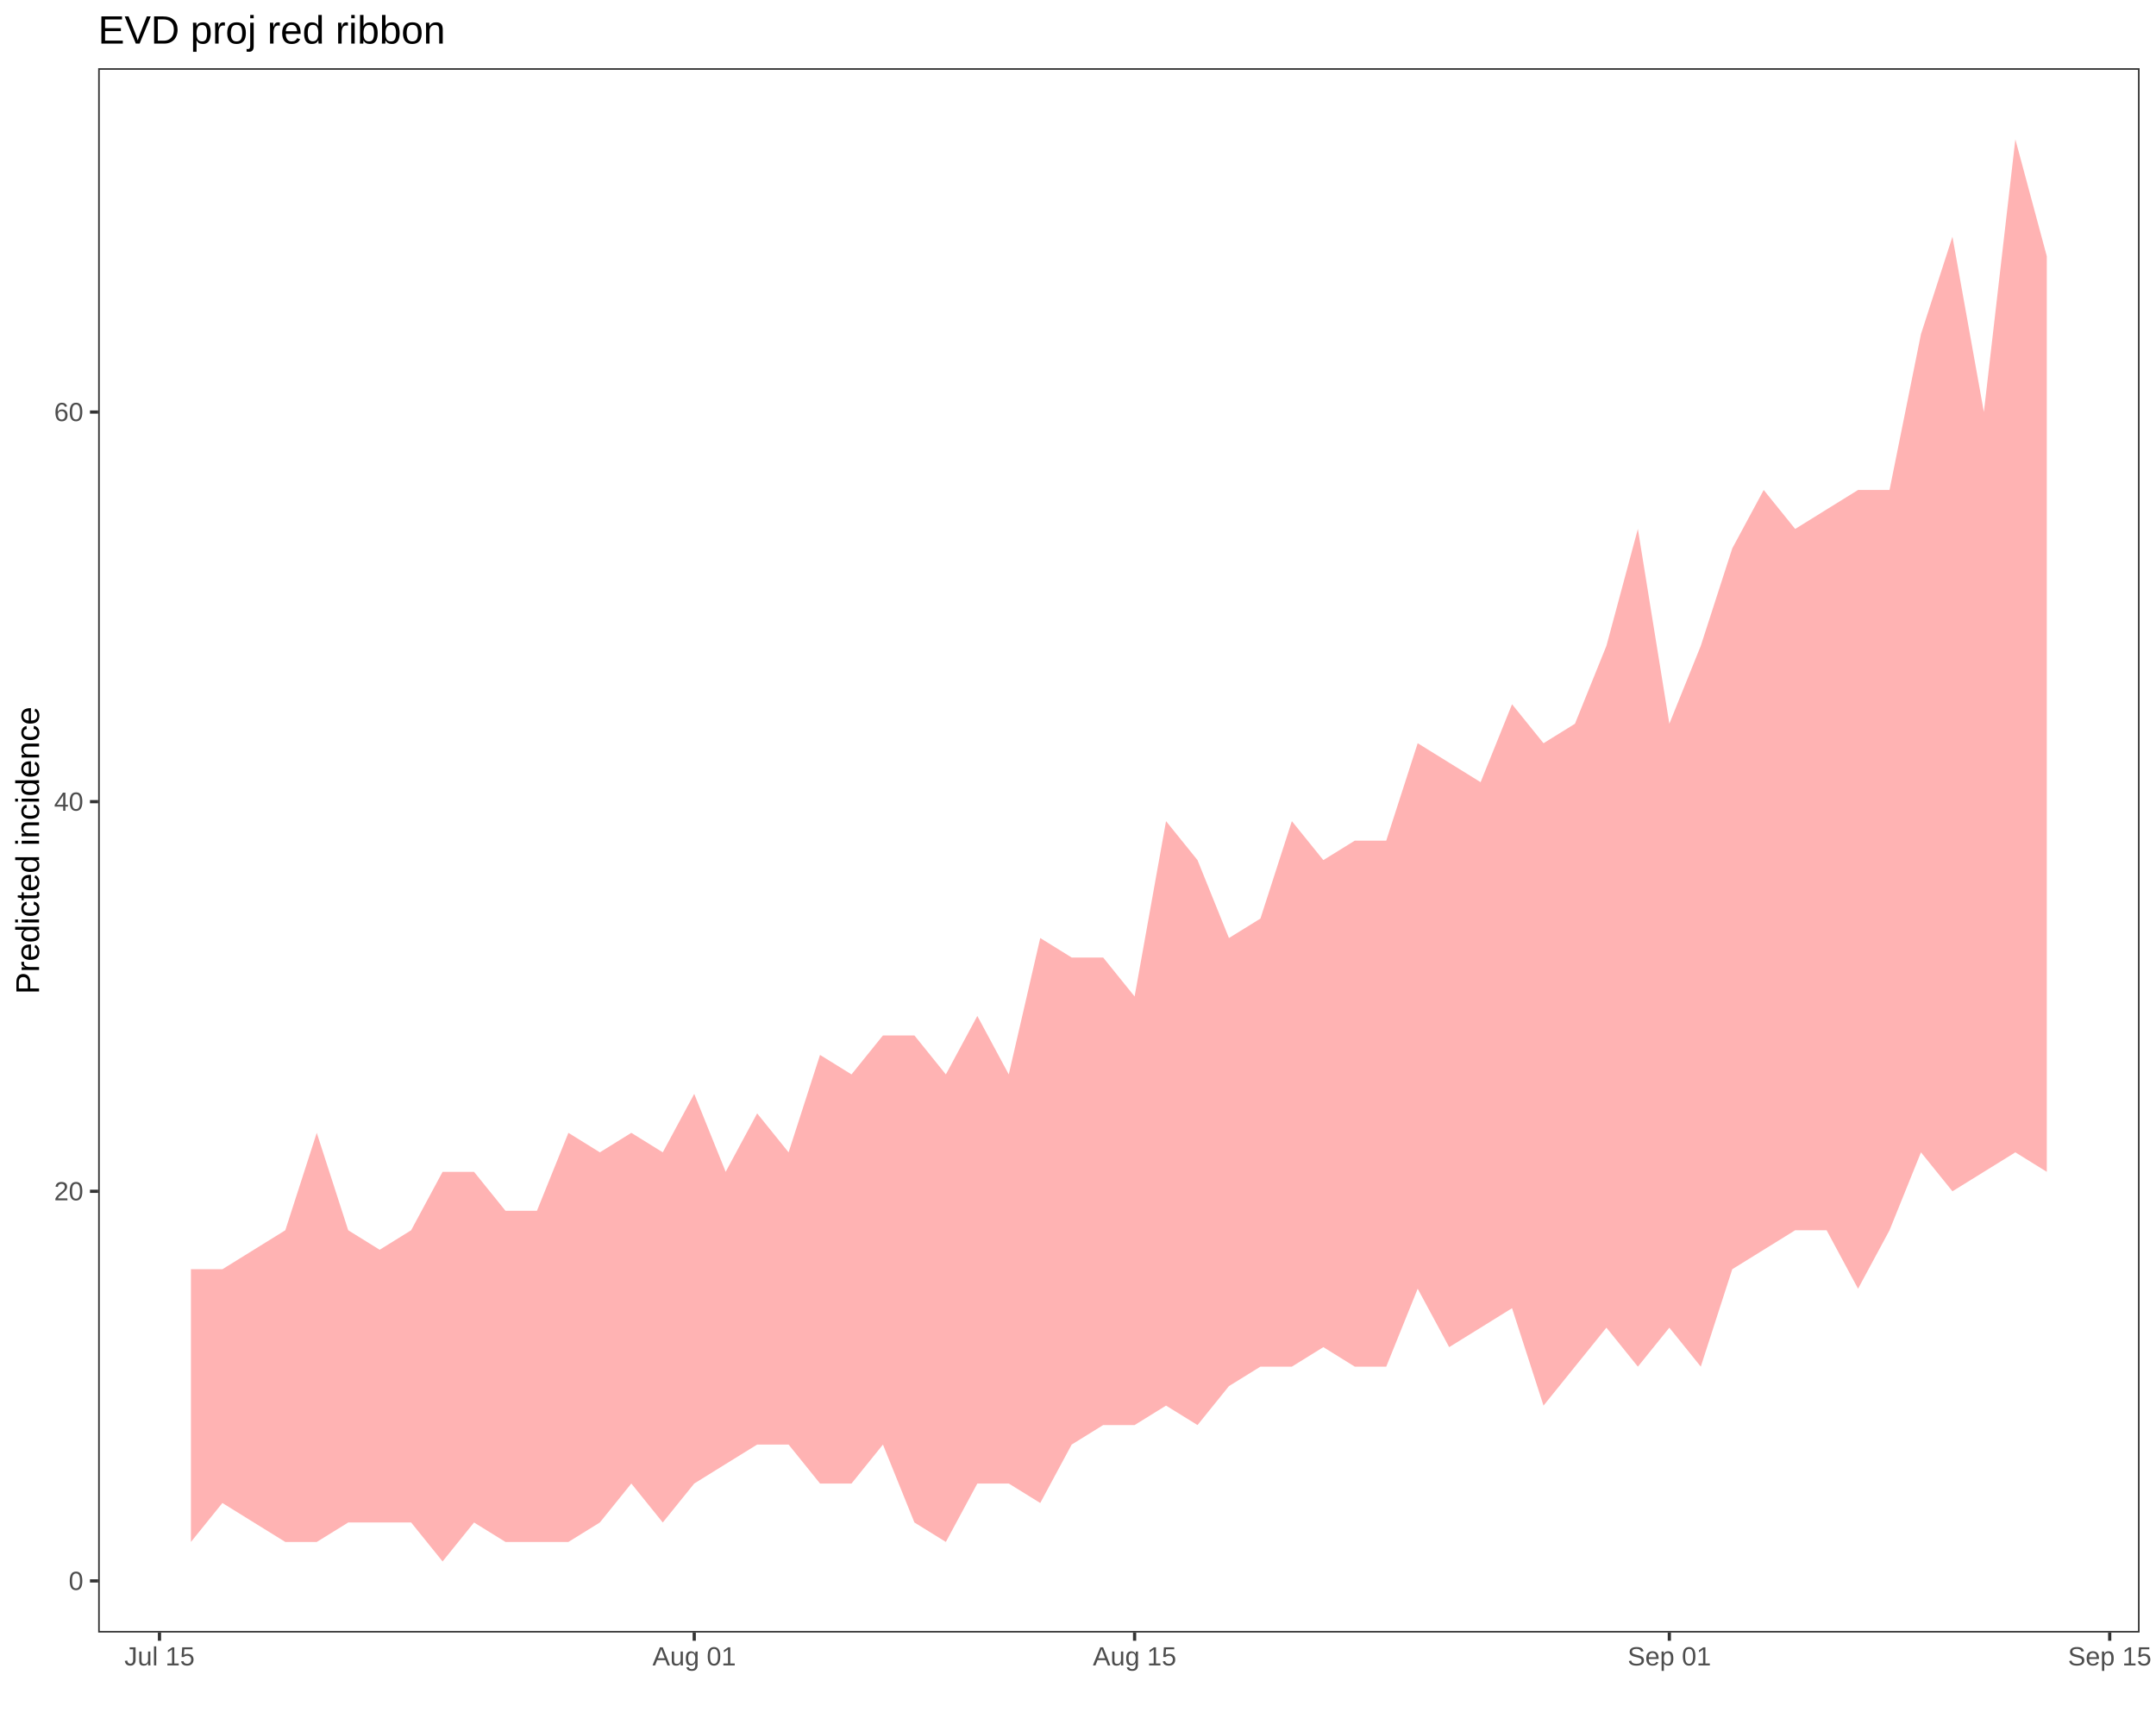
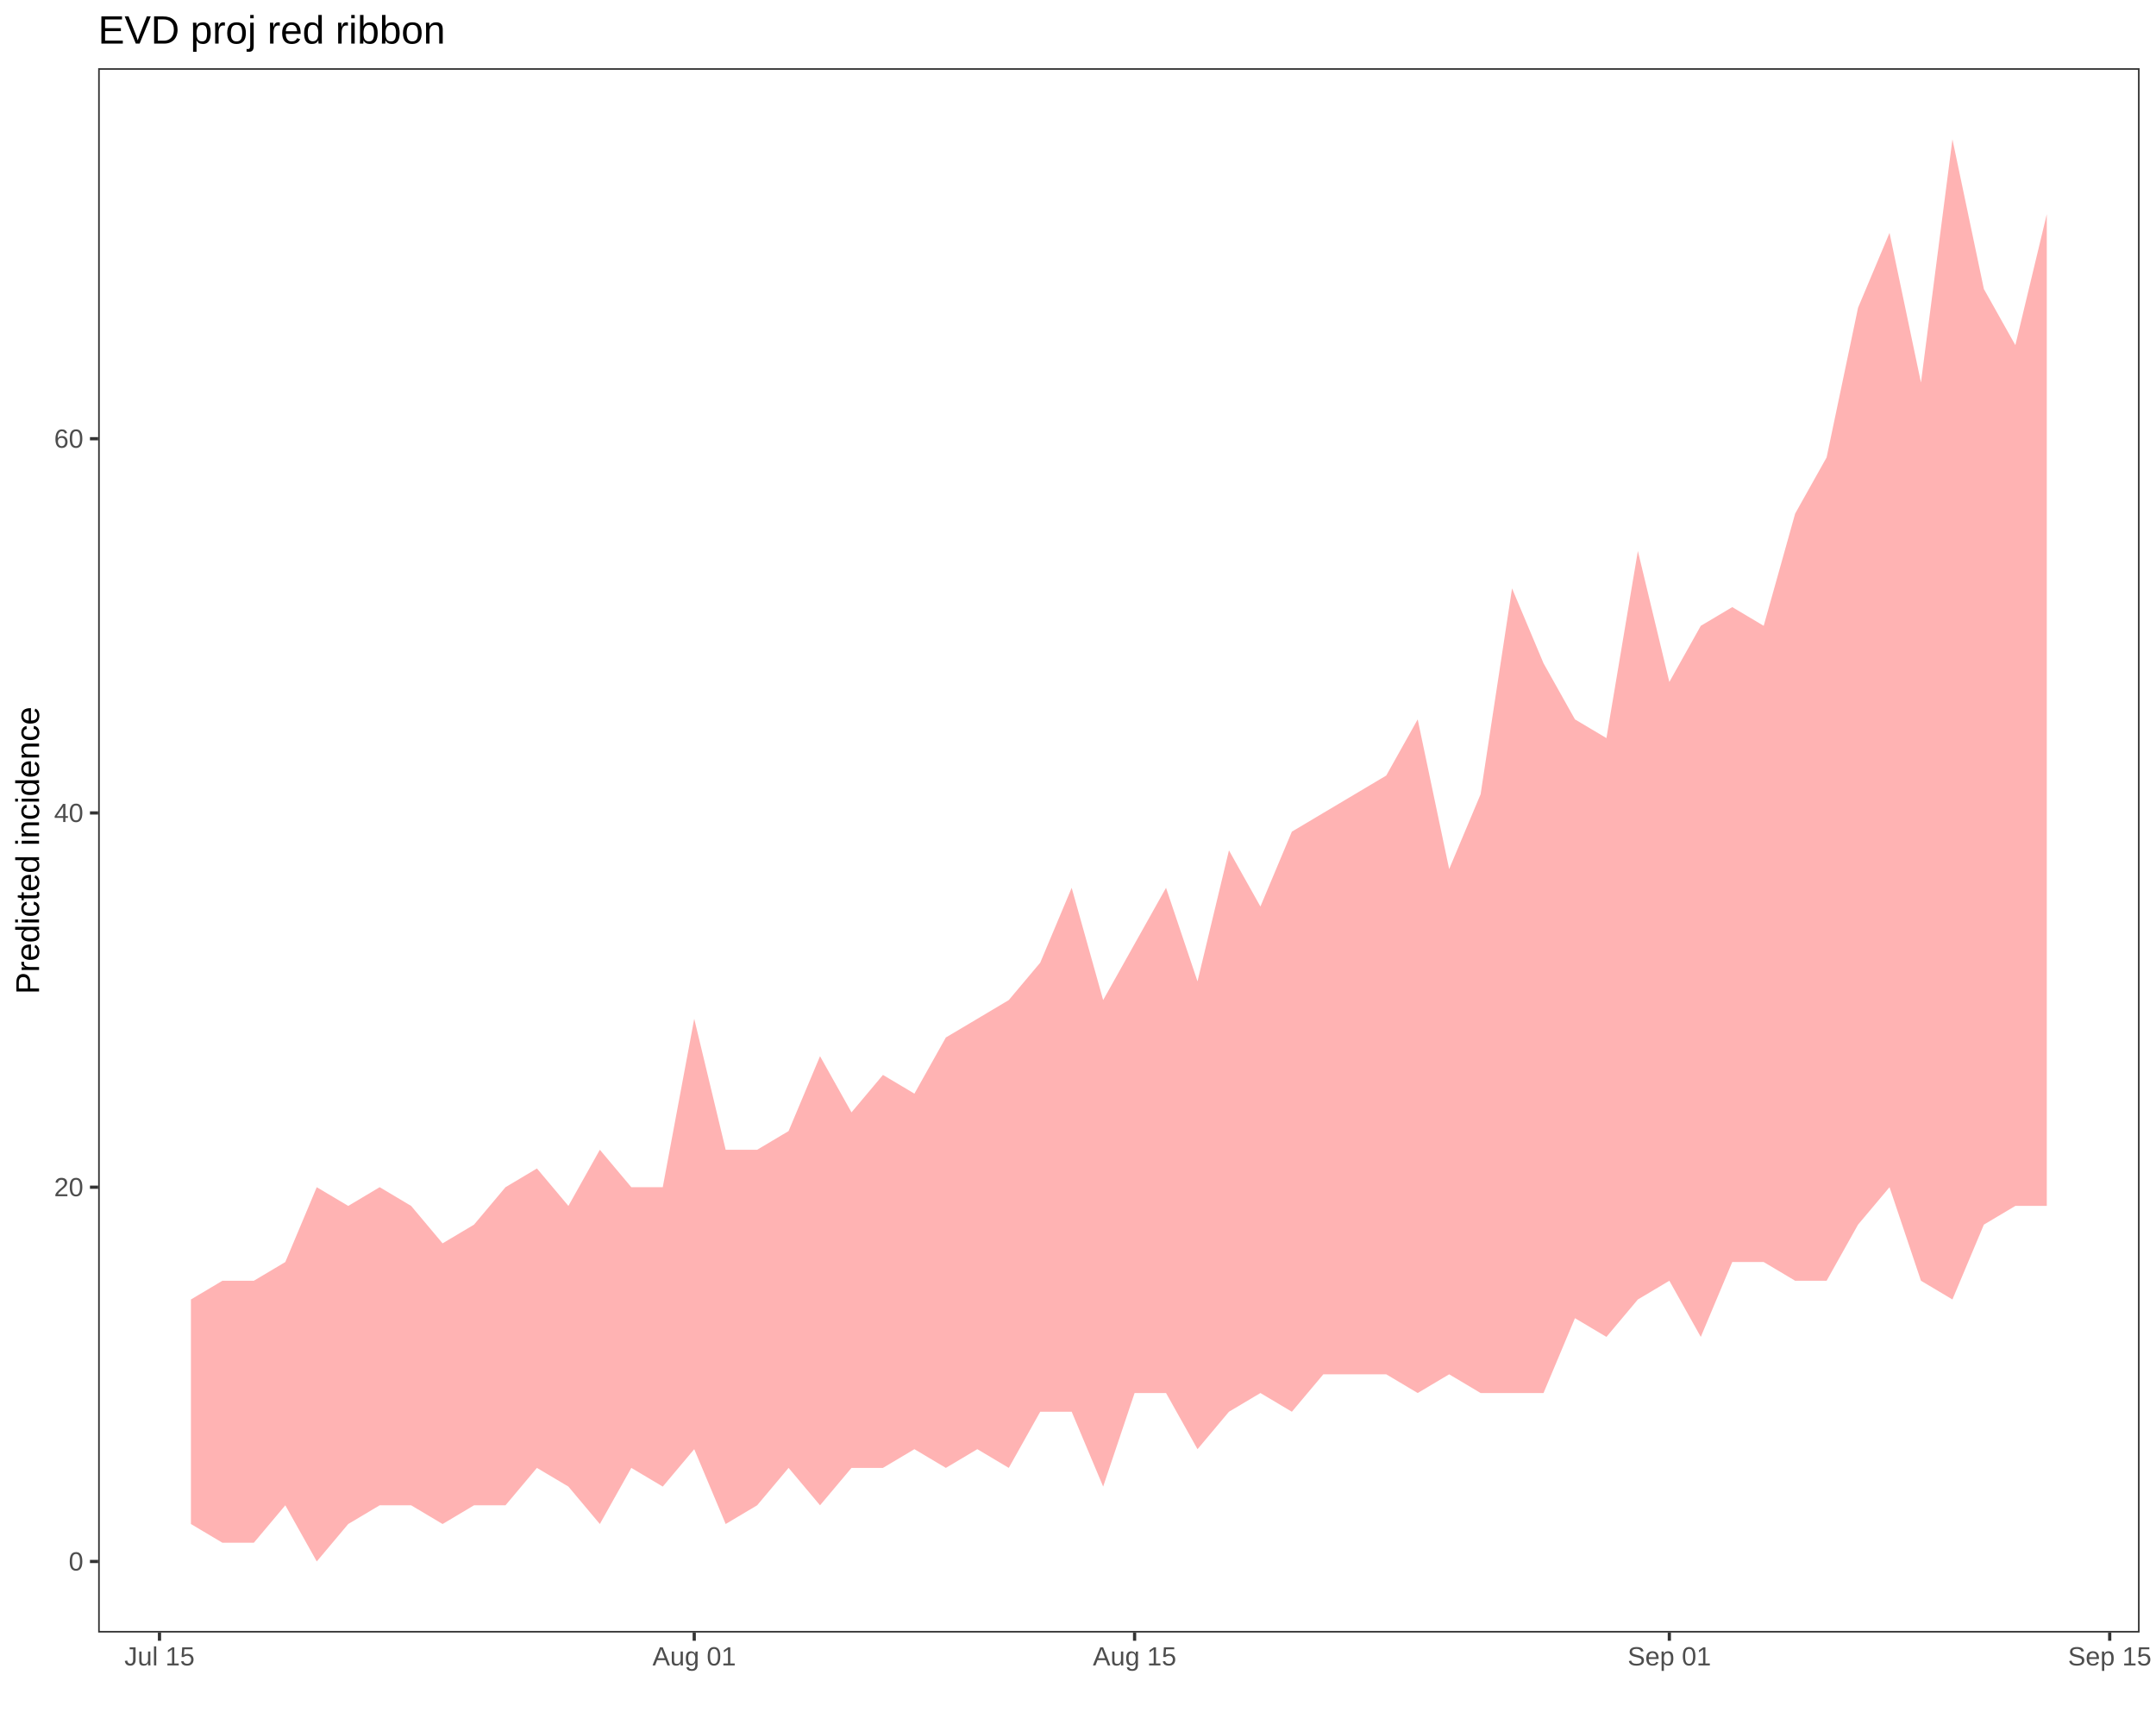
<svg xmlns="http://www.w3.org/2000/svg" viewBox="0 0 720.00 576.00">
  <defs>
    <style type="text/css">
    line, polyline, polygon, path, rect, circle {
      fill: none;
      stroke: #000000;
      stroke-linecap: round;
      stroke-linejoin: round;
      stroke-miterlimit: 10.00;
    }
  </style>
  </defs>
  <rect width="100%" height="100%" style="stroke: none; fill: #FFFFFF;" />
  <rect x="0.00" y="0.00" width="720.00" height="576.00" style="stroke-width: 1.07; stroke: #FFFFFF; fill: #FFFFFF;" />
  <defs>
    <clipPath id="cpMzIuNzh8NzE0LjUyfDU0NS4xM3wyMi43Nw==">
      <rect x="32.78" y="22.77" width="681.74" height="522.36" />
    </clipPath>
  </defs>
  <rect x="32.78" y="22.77" width="681.74" height="522.36" style="stroke-width: 1.07; stroke: none; fill: #FFFFFF;" clip-path="url(#cpMzIuNzh8NzE0LjUyfDU0NS4xM3wyMi43Nw==)" />
-   <polygon points="63.76,423.81 74.27,423.81 84.77,417.31 95.28,410.80 105.78,378.27 116.29,410.80 126.79,417.31 137.30,410.80 147.80,391.29 158.30,391.29 168.81,404.30 179.31,404.30 189.82,378.27 200.32,384.78 210.83,378.27 221.33,384.78 231.84,365.26 242.34,391.29 252.85,371.77 263.35,384.78 273.85,352.25 284.36,358.76 294.86,345.75 305.37,345.75 315.87,358.76 326.38,339.24 336.88,358.76 347.39,313.22 357.89,319.73 368.40,319.73 378.90,332.74 389.40,274.19 399.91,287.20 410.41,313.22 420.92,306.72 431.42,274.19 441.93,287.20 452.43,280.70 462.94,280.70 473.44,248.17 483.95,254.68 494.45,261.18 504.95,235.16 515.46,248.17 525.96,241.67 536.47,215.65 546.97,176.62 557.48,241.67 567.98,215.65 578.49,183.12 588.99,163.61 599.50,176.62 610.00,170.11 620.50,163.61 631.01,163.61 641.51,111.57 652.02,79.04 662.52,137.59 673.03,46.52 683.53,85.55 683.53,391.29 673.03,384.78 662.52,391.29 652.02,397.79 641.51,384.78 631.01,410.80 620.50,430.32 610.00,410.80 599.50,410.80 588.99,417.31 578.49,423.81 567.98,456.34 557.48,443.33 546.97,456.34 536.47,443.33 525.96,456.34 515.46,469.35 504.95,436.82 494.45,443.33 483.95,449.83 473.44,430.32 462.94,456.34 452.43,456.34 441.93,449.83 431.42,456.34 420.92,456.34 410.41,462.84 399.91,475.85 389.40,469.35 378.90,475.85 368.40,475.85 357.89,482.36 347.39,501.87 336.88,495.37 326.38,495.37 315.87,514.88 305.37,508.38 294.86,482.36 284.36,495.37 273.85,495.37 263.35,482.36 252.85,482.36 242.34,488.86 231.84,495.37 221.33,508.38 210.83,495.37 200.32,508.38 189.82,514.88 179.31,514.88 168.81,514.88 158.30,508.38 147.80,521.39 137.30,508.38 126.79,508.38 116.29,508.38 105.78,514.88 95.28,514.88 84.77,508.38 74.27,501.87 63.76,514.88 " style="stroke-width: 0.75; stroke: none; fill: #FF0000; fill-opacity: 0.30;" clip-path="url(#cpMzIuNzh8NzE0LjUyfDU0NS4xM3wyMi43Nw==)" />
-   <polyline points="63.76,423.81 74.27,423.81 84.77,417.31 95.28,410.80 105.78,378.27 116.29,410.80 126.79,417.31 137.30,410.80 147.80,391.29 158.30,391.29 168.81,404.30 179.31,404.30 189.82,378.27 200.32,384.78 210.83,378.27 221.33,384.78 231.84,365.26 242.34,391.29 252.85,371.77 263.35,384.78 273.85,352.25 284.36,358.76 294.86,345.75 305.37,345.75 315.87,358.76 326.38,339.24 336.88,358.76 347.39,313.22 357.89,319.73 368.40,319.73 378.90,332.74 389.40,274.19 399.91,287.20 410.41,313.22 420.92,306.72 431.42,274.19 441.93,287.20 452.43,280.70 462.94,280.70 473.44,248.17 483.95,254.68 494.45,261.18 504.95,235.16 515.46,248.17 525.96,241.67 536.47,215.65 546.97,176.62 557.48,241.67 567.98,215.65 578.49,183.12 588.99,163.61 599.50,176.62 610.00,170.11 620.50,163.61 631.01,163.61 641.51,111.57 652.02,79.04 662.52,137.59 673.03,46.52 683.53,85.55 " style="stroke-width: 1.07; stroke: none;" clip-path="url(#cpMzIuNzh8NzE0LjUyfDU0NS4xM3wyMi43Nw==)" />
-   <polyline points="683.53,391.29 673.03,384.78 662.52,391.29 652.02,397.79 641.51,384.78 631.01,410.80 620.50,430.32 610.00,410.80 599.50,410.80 588.99,417.31 578.49,423.81 567.98,456.34 557.48,443.33 546.97,456.34 536.47,443.33 525.96,456.34 515.46,469.35 504.95,436.82 494.45,443.33 483.95,449.83 473.44,430.32 462.94,456.34 452.43,456.34 441.93,449.83 431.42,456.34 420.92,456.34 410.41,462.84 399.91,475.85 389.40,469.35 378.90,475.85 368.40,475.85 357.89,482.36 347.39,501.87 336.88,495.37 326.38,495.37 315.87,514.88 305.37,508.38 294.86,482.36 284.36,495.37 273.85,495.37 263.35,482.36 252.85,482.36 242.34,488.86 231.84,495.37 221.33,508.38 210.83,495.37 200.32,508.38 189.82,514.88 179.31,514.88 168.81,514.88 158.30,508.38 147.80,521.39 137.30,508.38 126.79,508.38 116.29,508.38 105.78,514.88 95.28,514.88 84.77,508.38 74.27,501.87 63.76,514.88 " style="stroke-width: 1.07; stroke: none;" clip-path="url(#cpMzIuNzh8NzE0LjUyfDU0NS4xM3wyMi43Nw==)" />
+   <polygon points="63.76,433.91 74.27,427.66 84.77,427.66 95.28,421.41 105.78,396.42 116.29,402.67 126.79,396.42 137.30,402.67 147.80,415.17 158.30,408.92 168.81,396.42 179.31,390.17 189.82,402.67 200.32,383.92 210.83,396.42 221.33,396.42 231.84,340.19 242.34,383.92 252.85,383.92 263.35,377.68 273.85,352.68 284.36,371.43 294.86,358.93 305.37,365.18 315.87,346.43 326.38,340.19 336.88,333.94 347.39,321.44 357.89,296.45 368.40,333.94 378.90,315.19 389.40,296.45 399.91,327.69 410.41,283.95 420.92,302.70 431.42,277.70 441.93,271.45 452.43,265.21 462.94,258.96 473.44,240.21 483.95,290.20 494.45,265.21 504.95,196.47 515.46,221.47 525.96,240.21 536.47,246.46 546.97,183.98 557.48,227.72 567.98,208.97 578.49,202.72 588.99,208.97 599.50,171.48 610.00,152.74 620.50,102.75 631.01,77.76 641.51,127.74 652.02,46.52 662.52,96.50 673.03,115.25 683.53,71.51 683.53,402.67 673.03,402.67 662.52,408.92 652.02,433.91 641.51,427.66 631.01,396.42 620.50,408.92 610.00,427.66 599.50,427.66 588.99,421.41 578.49,421.41 567.98,446.41 557.48,427.66 546.97,433.91 536.47,446.41 525.96,440.16 515.46,465.15 504.95,465.15 494.45,465.15 483.95,458.90 473.44,465.15 462.94,458.90 452.43,458.90 441.93,458.90 431.42,471.40 420.92,465.15 410.41,471.40 399.91,483.90 389.40,465.15 378.90,465.15 368.40,496.39 357.89,471.40 347.39,471.40 336.88,490.15 326.38,483.90 315.87,490.15 305.37,483.90 294.86,490.15 284.36,490.15 273.85,502.64 263.35,490.15 252.85,502.64 242.34,508.89 231.84,483.90 221.33,496.39 210.83,490.15 200.32,508.89 189.82,496.39 179.31,490.15 168.81,502.64 158.30,502.64 147.80,508.89 137.30,502.64 126.79,502.64 116.29,508.89 105.78,521.39 95.28,502.64 84.77,515.14 74.27,515.14 63.76,508.89 " style="stroke-width: 0.75; stroke: none; fill: #FF0000; fill-opacity: 0.30;" clip-path="url(#cpMzIuNzh8NzE0LjUyfDU0NS4xM3wyMi43Nw==)" />
+   <polyline points="63.76,433.91 74.27,427.66 84.77,427.66 95.28,421.41 105.78,396.42 116.29,402.67 126.79,396.42 137.30,402.67 147.80,415.17 158.30,408.92 168.81,396.42 179.31,390.17 189.82,402.67 200.32,383.92 210.83,396.42 221.33,396.42 231.84,340.19 242.34,383.92 252.85,383.92 263.35,377.68 273.85,352.68 284.36,371.43 294.86,358.93 305.37,365.18 315.87,346.43 326.38,340.19 336.88,333.94 347.39,321.44 357.89,296.45 368.40,333.94 378.90,315.19 389.40,296.45 399.91,327.69 410.41,283.95 420.92,302.70 431.42,277.70 441.93,271.45 452.43,265.21 462.94,258.96 473.44,240.21 483.95,290.20 494.45,265.21 504.95,196.47 515.46,221.47 525.96,240.21 536.47,246.46 546.97,183.98 557.48,227.72 567.98,208.97 578.49,202.72 588.99,208.97 599.50,171.48 610.00,152.74 620.50,102.75 631.01,77.76 641.51,127.74 652.02,46.52 662.52,96.50 673.03,115.25 683.53,71.51 " style="stroke-width: 1.07; stroke: none;" clip-path="url(#cpMzIuNzh8NzE0LjUyfDU0NS4xM3wyMi43Nw==)" />
+   <polyline points="683.53,402.67 673.03,402.67 662.52,408.92 652.02,433.91 641.51,427.66 631.01,396.42 620.50,408.92 610.00,427.66 599.50,427.66 588.99,421.41 578.49,421.41 567.98,446.41 557.48,427.66 546.97,433.91 536.47,446.41 525.96,440.16 515.46,465.15 504.95,465.15 494.45,465.15 483.95,458.90 473.44,465.15 462.94,458.90 452.43,458.90 441.93,458.90 431.42,471.40 420.92,465.15 410.41,471.40 399.91,483.90 389.40,465.15 378.90,465.15 368.40,496.39 357.89,471.40 347.39,471.40 336.88,490.15 326.38,483.90 315.87,490.15 305.37,483.90 294.86,490.15 284.36,490.15 273.85,502.64 263.35,490.15 252.85,502.64 242.34,508.89 231.84,483.90 221.33,496.39 210.83,490.15 200.32,508.89 189.82,496.39 179.31,490.15 168.81,502.64 158.30,502.64 147.80,508.89 137.30,502.64 126.79,502.64 116.29,508.89 105.78,521.39 95.28,502.64 84.77,515.14 74.27,515.14 63.76,508.89 " style="stroke-width: 1.07; stroke: none;" clip-path="url(#cpMzIuNzh8NzE0LjUyfDU0NS4xM3wyMi43Nw==)" />
  <rect x="32.78" y="22.77" width="681.74" height="522.36" style="stroke-width: 1.07; stroke: #333333;" clip-path="url(#cpMzIuNzh8NzE0LjUyfDU0NS4xM3wyMi43Nw==)" />
  <defs>
    <clipPath id="cpMC4wMHw3MjAuMDB8NTc2LjAwfDAuMDA=">
      <rect x="0.00" y="0.00" width="720.00" height="576.00" />
    </clipPath>
  </defs>
  <g clip-path="url(#cpMC4wMHw3MjAuMDB8NTc2LjAwfDAuMDA=)">
-     <text x="22.95" y="530.92" style="font-size: 8.80px; fill: #4D4D4D; font-family: Liberation Sans;" textLength="4.89px" lengthAdjust="spacingAndGlyphs">0</text>
+     <text x="22.95" y="524.41" style="font-size: 8.80px; fill: #4D4D4D; font-family: Liberation Sans;" textLength="4.89px" lengthAdjust="spacingAndGlyphs">0</text>
  </g>
  <g clip-path="url(#cpMC4wMHw3MjAuMDB8NTc2LjAwfDAuMDA=)">
-     <text x="18.06" y="400.81" style="font-size: 8.80px; fill: #4D4D4D; font-family: Liberation Sans;" textLength="9.78px" lengthAdjust="spacingAndGlyphs">20</text>
+     <text x="18.06" y="399.44" style="font-size: 8.80px; fill: #4D4D4D; font-family: Liberation Sans;" textLength="9.78px" lengthAdjust="spacingAndGlyphs">20</text>
  </g>
  <g clip-path="url(#cpMC4wMHw3MjAuMDB8NTc2LjAwfDAuMDA=)">
-     <text x="18.06" y="270.71" style="font-size: 8.80px; fill: #4D4D4D; font-family: Liberation Sans;" textLength="9.78px" lengthAdjust="spacingAndGlyphs">40</text>
+     <text x="18.06" y="274.48" style="font-size: 8.80px; fill: #4D4D4D; font-family: Liberation Sans;" textLength="9.78px" lengthAdjust="spacingAndGlyphs">40</text>
  </g>
  <g clip-path="url(#cpMC4wMHw3MjAuMDB8NTc2LjAwfDAuMDA=)">
-     <text x="18.06" y="140.61" style="font-size: 8.80px; fill: #4D4D4D; font-family: Liberation Sans;" textLength="9.78px" lengthAdjust="spacingAndGlyphs">60</text>
+     <text x="18.06" y="149.51" style="font-size: 8.80px; fill: #4D4D4D; font-family: Liberation Sans;" textLength="9.78px" lengthAdjust="spacingAndGlyphs">60</text>
  </g>
-   <polyline points="30.04,527.89 32.78,527.89 " style="stroke-width: 1.07; stroke: #333333; stroke-linecap: butt;" clip-path="url(#cpMC4wMHw3MjAuMDB8NTc2LjAwfDAuMDA=)" />
-   <polyline points="30.04,397.79 32.78,397.79 " style="stroke-width: 1.07; stroke: #333333; stroke-linecap: butt;" clip-path="url(#cpMC4wMHw3MjAuMDB8NTc2LjAwfDAuMDA=)" />
-   <polyline points="30.04,267.69 32.78,267.69 " style="stroke-width: 1.07; stroke: #333333; stroke-linecap: butt;" clip-path="url(#cpMC4wMHw3MjAuMDB8NTc2LjAwfDAuMDA=)" />
-   <polyline points="30.04,137.59 32.78,137.59 " style="stroke-width: 1.07; stroke: #333333; stroke-linecap: butt;" clip-path="url(#cpMC4wMHw3MjAuMDB8NTc2LjAwfDAuMDA=)" />
+   <polyline points="30.04,521.39 32.78,521.39 " style="stroke-width: 1.07; stroke: #333333; stroke-linecap: butt;" clip-path="url(#cpMC4wMHw3MjAuMDB8NTc2LjAwfDAuMDA=)" />
+   <polyline points="30.04,396.42 32.78,396.42 " style="stroke-width: 1.07; stroke: #333333; stroke-linecap: butt;" clip-path="url(#cpMC4wMHw3MjAuMDB8NTc2LjAwfDAuMDA=)" />
+   <polyline points="30.04,271.45 32.78,271.45 " style="stroke-width: 1.07; stroke: #333333; stroke-linecap: butt;" clip-path="url(#cpMC4wMHw3MjAuMDB8NTc2LjAwfDAuMDA=)" />
+   <polyline points="30.04,146.49 32.78,146.49 " style="stroke-width: 1.07; stroke: #333333; stroke-linecap: butt;" clip-path="url(#cpMC4wMHw3MjAuMDB8NTc2LjAwfDAuMDA=)" />
  <polyline points="53.26,547.87 53.26,545.13 " style="stroke-width: 1.07; stroke: #333333; stroke-linecap: butt;" clip-path="url(#cpMC4wMHw3MjAuMDB8NTc2LjAwfDAuMDA=)" />
  <polyline points="231.84,547.87 231.84,545.13 " style="stroke-width: 1.07; stroke: #333333; stroke-linecap: butt;" clip-path="url(#cpMC4wMHw3MjAuMDB8NTc2LjAwfDAuMDA=)" />
  <polyline points="378.90,547.87 378.90,545.13 " style="stroke-width: 1.07; stroke: #333333; stroke-linecap: butt;" clip-path="url(#cpMC4wMHw3MjAuMDB8NTc2LjAwfDAuMDA=)" />
  <polyline points="557.48,547.87 557.48,545.13 " style="stroke-width: 1.07; stroke: #333333; stroke-linecap: butt;" clip-path="url(#cpMC4wMHw3MjAuMDB8NTc2LjAwfDAuMDA=)" />
  <polyline points="704.54,547.87 704.54,545.13 " style="stroke-width: 1.07; stroke: #333333; stroke-linecap: butt;" clip-path="url(#cpMC4wMHw3MjAuMDB8NTc2LjAwfDAuMDA=)" />
  <g clip-path="url(#cpMC4wMHw3MjAuMDB8NTc2LjAwfDAuMDA=)">
    <text x="41.53" y="556.11" style="font-size: 8.80px; fill: #4D4D4D; font-family: Liberation Sans;" textLength="23.47px" lengthAdjust="spacingAndGlyphs">Jul 15</text>
  </g>
  <g clip-path="url(#cpMC4wMHw3MjAuMDB8NTc2LjAwfDAuMDA=)">
    <text x="217.90" y="556.11" style="font-size: 8.80px; fill: #4D4D4D; font-family: Liberation Sans;" textLength="27.88px" lengthAdjust="spacingAndGlyphs">Aug 01</text>
  </g>
  <g clip-path="url(#cpMC4wMHw3MjAuMDB8NTc2LjAwfDAuMDA=)">
    <text x="364.96" y="556.11" style="font-size: 8.80px; fill: #4D4D4D; font-family: Liberation Sans;" textLength="27.88px" lengthAdjust="spacingAndGlyphs">Aug 15</text>
  </g>
  <g clip-path="url(#cpMC4wMHw3MjAuMDB8NTc2LjAwfDAuMDA=)">
    <text x="543.54" y="556.11" style="font-size: 8.80px; fill: #4D4D4D; font-family: Liberation Sans;" textLength="27.88px" lengthAdjust="spacingAndGlyphs">Sep 01</text>
  </g>
  <g clip-path="url(#cpMC4wMHw3MjAuMDB8NTc2LjAwfDAuMDA=)">
    <text x="690.60" y="556.11" style="font-size: 8.80px; fill: #4D4D4D; font-family: Liberation Sans;" textLength="27.88px" lengthAdjust="spacingAndGlyphs">Sep 15</text>
  </g>
  <g clip-path="url(#cpMC4wMHw3MjAuMDB8NTc2LjAwfDAuMDA=)">
    <text transform="translate(13.04,331.98) rotate(-90)" style="font-size: 11.00px; font-family: Liberation Sans;" textLength="96.06px" lengthAdjust="spacingAndGlyphs">Predicted incidence</text>
  </g>
  <g clip-path="url(#cpMC4wMHw3MjAuMDB8NTc2LjAwfDAuMDA=)">
    <text x="32.78" y="14.56" style="font-size: 13.20px; font-family: Liberation Sans;" textLength="115.77px" lengthAdjust="spacingAndGlyphs">EVD proj red ribbon</text>
  </g>
</svg>
